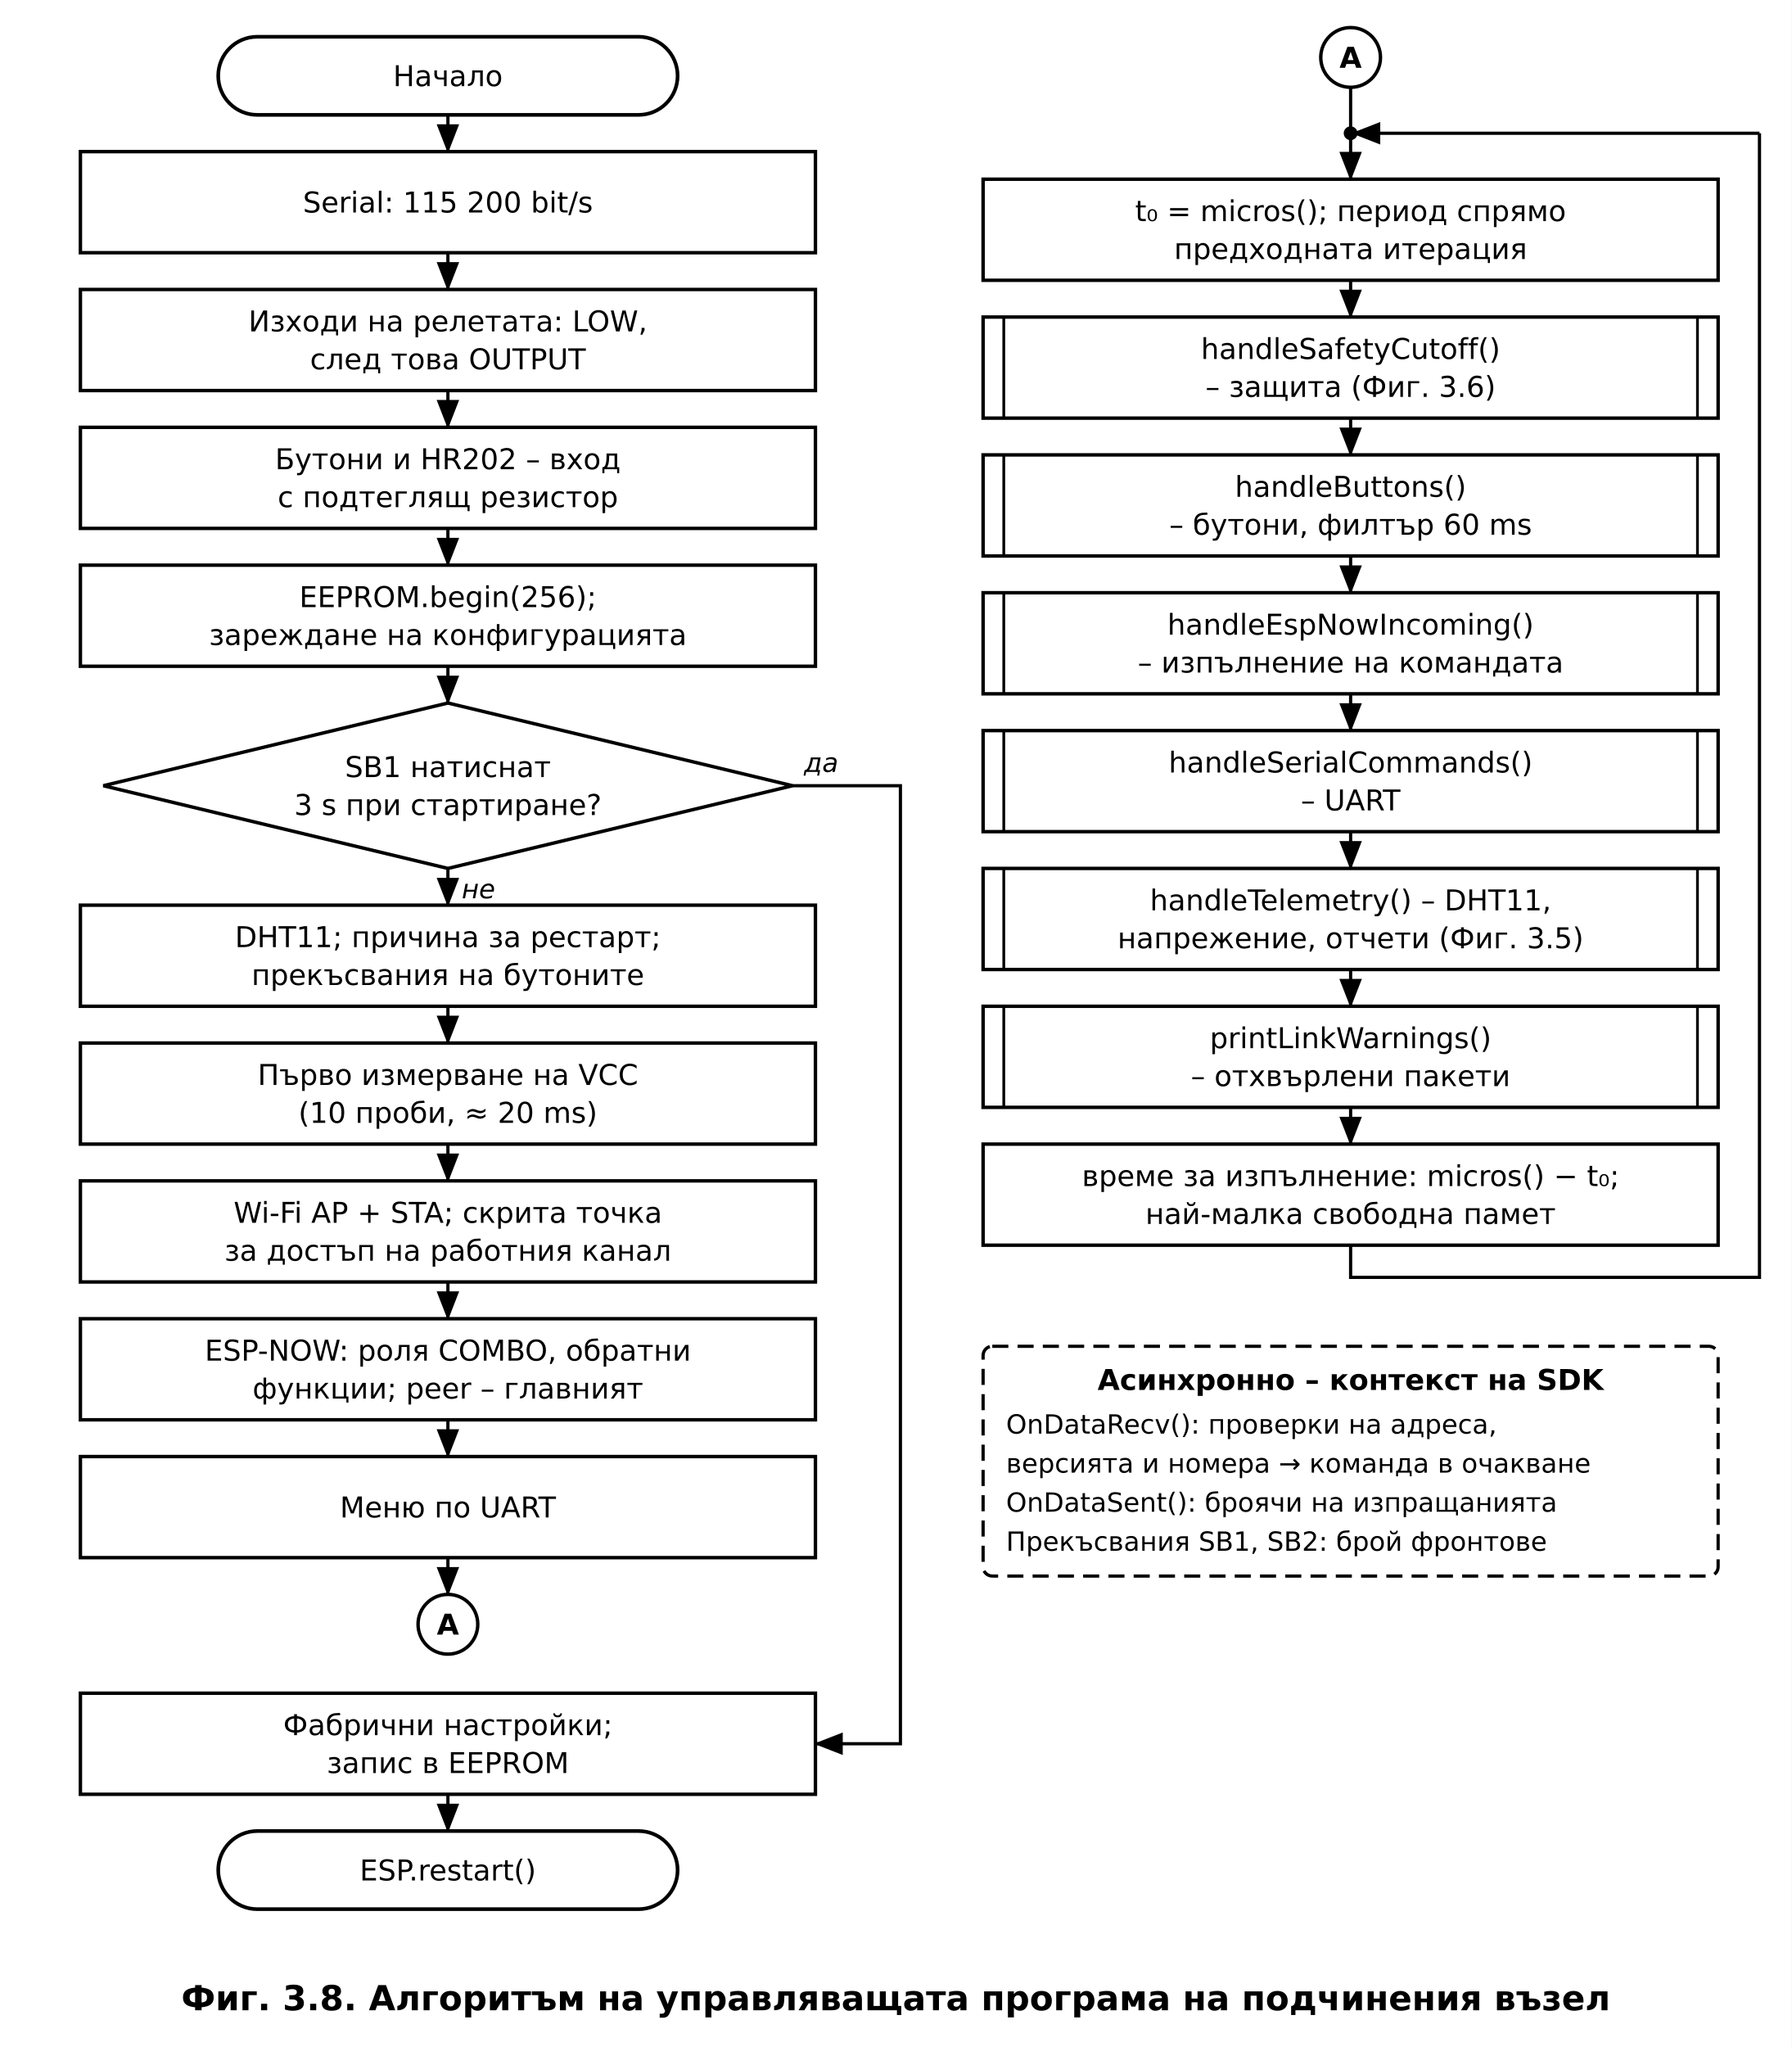
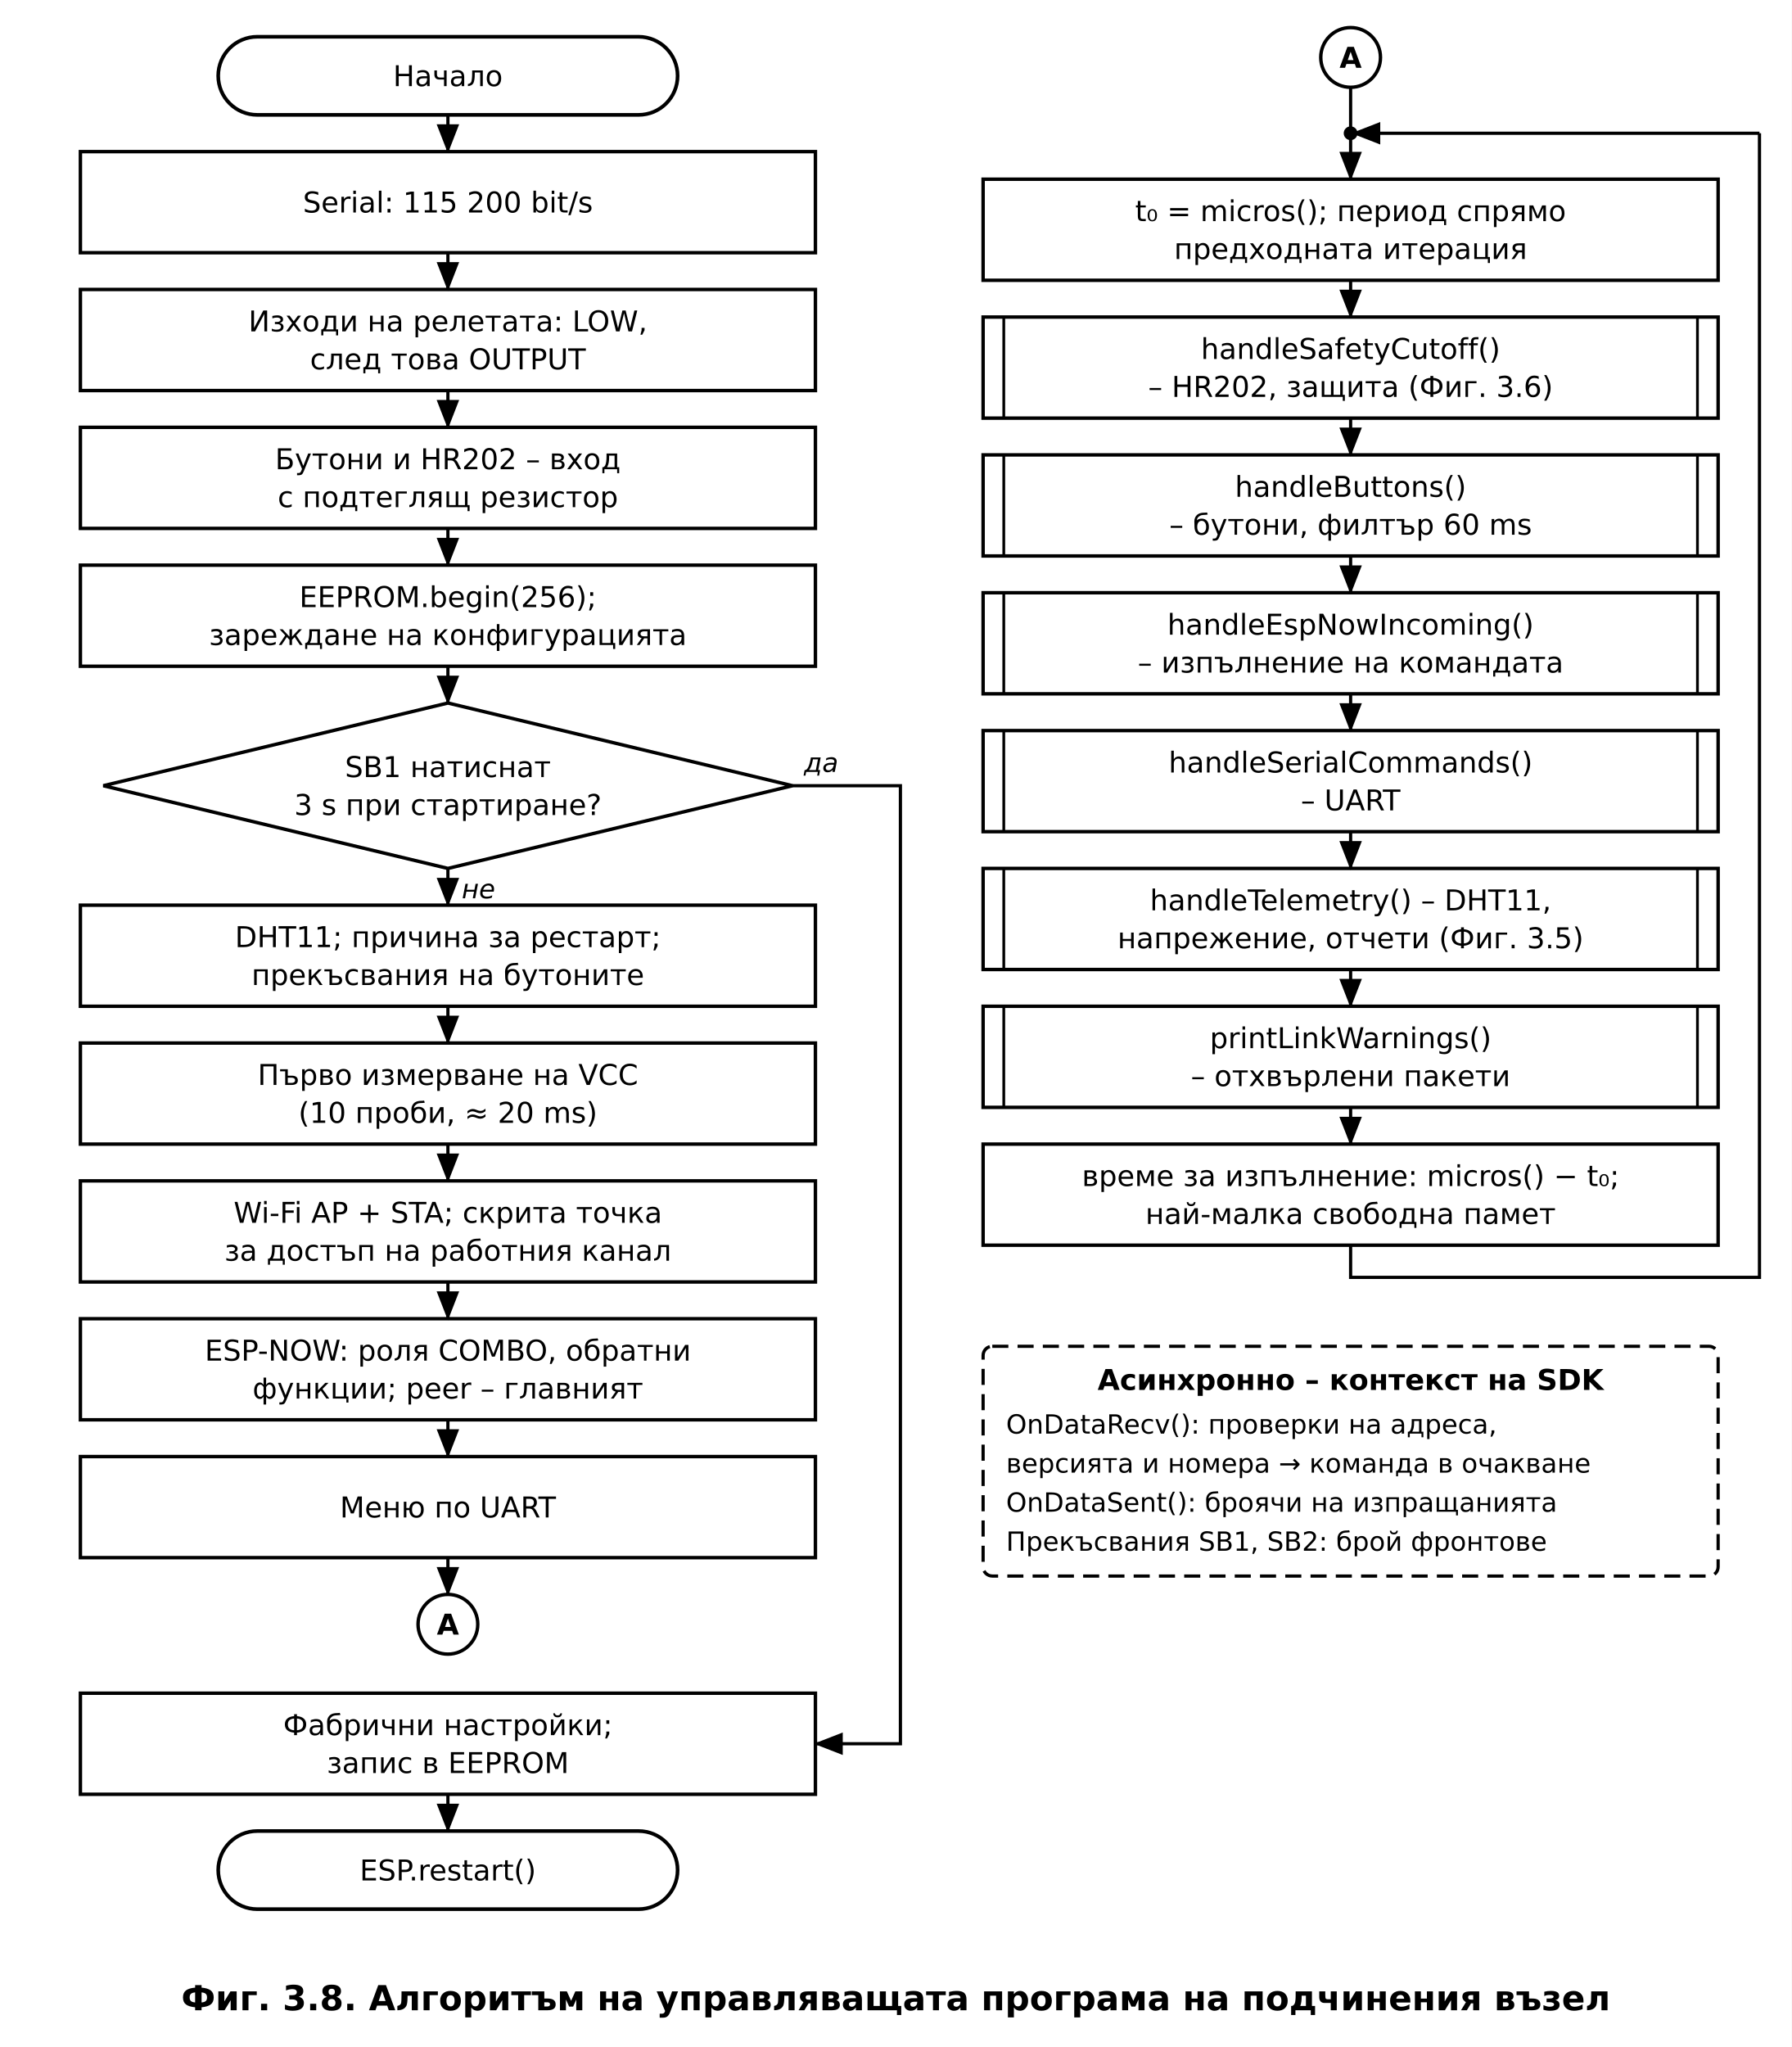
<svg xmlns="http://www.w3.org/2000/svg" width="780" height="891" viewBox="0 0 780 891">
  <defs>
    <marker id="a" markerWidth="9" markerHeight="7" refX="8.5" refY="3.5" orient="auto">
      <polygon points="0 0, 9 3.5, 0 7" fill="#000" />
    </marker>
    <marker id="as" markerWidth="9" markerHeight="7" refX="0.5" refY="3.5" orient="auto">
      <polygon points="9 0, 0 3.5, 9 7" fill="#000" />
    </marker>
  </defs>
  <rect width="780" height="891" fill="#fff" />
  <rect x="95.0" y="16" width="200" height="34" rx="17.0" fill="#fff" stroke="#000" stroke-width="1.6" />
  <text x="195" y="37.5" font-family="DejaVu Sans, Liberation Sans, Arial, sans-serif" font-size="12.5" font-weight="normal" font-style="normal" text-anchor="middle" fill="#000">Начало</text>
  <rect x="35.0" y="66" width="320" height="44" rx="0" fill="#fff" stroke="#000" stroke-width="1.5" />
  <text x="195" y="92.5" font-family="DejaVu Sans, Liberation Sans, Arial, sans-serif" font-size="12.5" font-weight="normal" font-style="normal" text-anchor="middle" fill="#000">Serial: 115 200 bit/s</text>
  <rect x="35.0" y="126" width="320" height="44" rx="0" fill="#fff" stroke="#000" stroke-width="1.5" />
  <text x="195" y="144.25" font-family="DejaVu Sans, Liberation Sans, Arial, sans-serif" font-size="12.5" font-weight="normal" font-style="normal" text-anchor="middle" fill="#000">Изходи на релетата: LOW,</text>
  <text x="195" y="160.75" font-family="DejaVu Sans, Liberation Sans, Arial, sans-serif" font-size="12.5" font-weight="normal" font-style="normal" text-anchor="middle" fill="#000">след това OUTPUT</text>
  <rect x="35.0" y="186" width="320" height="44" rx="0" fill="#fff" stroke="#000" stroke-width="1.5" />
  <text x="195" y="204.25" font-family="DejaVu Sans, Liberation Sans, Arial, sans-serif" font-size="12.5" font-weight="normal" font-style="normal" text-anchor="middle" fill="#000">Бутони и HR202 – вход</text>
  <text x="195" y="220.75" font-family="DejaVu Sans, Liberation Sans, Arial, sans-serif" font-size="12.5" font-weight="normal" font-style="normal" text-anchor="middle" fill="#000">с подтеглящ резистор</text>
  <rect x="35.0" y="246" width="320" height="44" rx="0" fill="#fff" stroke="#000" stroke-width="1.5" />
  <text x="195" y="264.25" font-family="DejaVu Sans, Liberation Sans, Arial, sans-serif" font-size="12.5" font-weight="normal" font-style="normal" text-anchor="middle" fill="#000">EEPROM.begin(256);</text>
  <text x="195" y="280.75" font-family="DejaVu Sans, Liberation Sans, Arial, sans-serif" font-size="12.5" font-weight="normal" font-style="normal" text-anchor="middle" fill="#000">зареждане на конфигурацията</text>
  <polygon points="195,306 345.0,342.0 195,378 45.0,342.0" fill="#fff" stroke="#000" stroke-width="1.5" />
  <text x="195" y="338.25" font-family="DejaVu Sans, Liberation Sans, Arial, sans-serif" font-size="12.5" font-weight="normal" font-style="normal" text-anchor="middle" fill="#000">SB1 натиснат</text>
  <text x="195" y="354.75" font-family="DejaVu Sans, Liberation Sans, Arial, sans-serif" font-size="12.5" font-weight="normal" font-style="normal" text-anchor="middle" fill="#000">3 s при стартиране?</text>
  <rect x="35.0" y="394" width="320" height="44" rx="0" fill="#fff" stroke="#000" stroke-width="1.5" />
  <text x="195" y="412.25" font-family="DejaVu Sans, Liberation Sans, Arial, sans-serif" font-size="12.5" font-weight="normal" font-style="normal" text-anchor="middle" fill="#000">DHT11; причина за рестарт;</text>
  <text x="195" y="428.75" font-family="DejaVu Sans, Liberation Sans, Arial, sans-serif" font-size="12.5" font-weight="normal" font-style="normal" text-anchor="middle" fill="#000">прекъсвания на бутоните</text>
  <rect x="35.0" y="454" width="320" height="44" rx="0" fill="#fff" stroke="#000" stroke-width="1.5" />
  <text x="195" y="472.25" font-family="DejaVu Sans, Liberation Sans, Arial, sans-serif" font-size="12.5" font-weight="normal" font-style="normal" text-anchor="middle" fill="#000">Първо измерване на VCC</text>
  <text x="195" y="488.75" font-family="DejaVu Sans, Liberation Sans, Arial, sans-serif" font-size="12.5" font-weight="normal" font-style="normal" text-anchor="middle" fill="#000">(10 проби, ≈ 20 ms)</text>
  <rect x="35.0" y="514" width="320" height="44" rx="0" fill="#fff" stroke="#000" stroke-width="1.5" />
  <text x="195" y="532.25" font-family="DejaVu Sans, Liberation Sans, Arial, sans-serif" font-size="12.5" font-weight="normal" font-style="normal" text-anchor="middle" fill="#000">Wi-Fi AP + STA; скрита точка</text>
  <text x="195" y="548.75" font-family="DejaVu Sans, Liberation Sans, Arial, sans-serif" font-size="12.5" font-weight="normal" font-style="normal" text-anchor="middle" fill="#000">за достъп на работния канал</text>
  <rect x="35.0" y="574" width="320" height="44" rx="0" fill="#fff" stroke="#000" stroke-width="1.5" />
  <text x="195" y="592.25" font-family="DejaVu Sans, Liberation Sans, Arial, sans-serif" font-size="12.5" font-weight="normal" font-style="normal" text-anchor="middle" fill="#000">ESP-NOW: роля COMBO, обратни</text>
  <text x="195" y="608.75" font-family="DejaVu Sans, Liberation Sans, Arial, sans-serif" font-size="12.5" font-weight="normal" font-style="normal" text-anchor="middle" fill="#000">функции; peer – главният</text>
  <rect x="35.0" y="634" width="320" height="44" rx="0" fill="#fff" stroke="#000" stroke-width="1.5" />
  <text x="195" y="660.5" font-family="DejaVu Sans, Liberation Sans, Arial, sans-serif" font-size="12.5" font-weight="normal" font-style="normal" text-anchor="middle" fill="#000">Меню по UART</text>
  <polyline points="195,50 195,66" fill="none" stroke="#000" stroke-width="1.4" marker-end="url(#a)" />
  <polyline points="195,110 195,126" fill="none" stroke="#000" stroke-width="1.4" marker-end="url(#a)" />
  <polyline points="195,170 195,186" fill="none" stroke="#000" stroke-width="1.4" marker-end="url(#a)" />
  <polyline points="195,230 195,246" fill="none" stroke="#000" stroke-width="1.4" marker-end="url(#a)" />
  <polyline points="195,290 195,306" fill="none" stroke="#000" stroke-width="1.4" marker-end="url(#a)" />
  <polyline points="195,378 195,394" fill="none" stroke="#000" stroke-width="1.4" marker-end="url(#a)" />
  <polyline points="195,438 195,454" fill="none" stroke="#000" stroke-width="1.4" marker-end="url(#a)" />
  <polyline points="195,498 195,514" fill="none" stroke="#000" stroke-width="1.4" marker-end="url(#a)" />
  <polyline points="195,558 195,574" fill="none" stroke="#000" stroke-width="1.4" marker-end="url(#a)" />
  <polyline points="195,618 195,634" fill="none" stroke="#000" stroke-width="1.4" marker-end="url(#a)" />
  <text x="201" y="391" font-family="DejaVu Sans, Liberation Sans, Arial, sans-serif" font-size="11.5" font-weight="normal" font-style="italic" text-anchor="start" fill="#000">не</text>
  <polyline points="195,678 195,694" fill="none" stroke="#000" stroke-width="1.4" marker-end="url(#a)" />
  <circle cx="195" cy="707" r="13" fill="#fff" stroke="#000" stroke-width="1.5" />
  <text x="195" y="711.5" font-family="DejaVu Sans, Liberation Sans, Arial, sans-serif" font-size="12.5" font-weight="bold" font-style="normal" text-anchor="middle" fill="#000">A</text>
  <rect x="35.0" y="737" width="320" height="44" rx="0" fill="#fff" stroke="#000" stroke-width="1.5" />
  <text x="195" y="755.25" font-family="DejaVu Sans, Liberation Sans, Arial, sans-serif" font-size="12.5" font-weight="normal" font-style="normal" text-anchor="middle" fill="#000">Фабрични настройки;</text>
  <text x="195" y="771.75" font-family="DejaVu Sans, Liberation Sans, Arial, sans-serif" font-size="12.5" font-weight="normal" font-style="normal" text-anchor="middle" fill="#000">запис в EEPROM</text>
  <rect x="95.0" y="797" width="200" height="34" rx="17.0" fill="#fff" stroke="#000" stroke-width="1.6" />
  <text x="195" y="818.5" font-family="DejaVu Sans, Liberation Sans, Arial, sans-serif" font-size="12.5" font-weight="normal" font-style="normal" text-anchor="middle" fill="#000">ESP.restart()</text>
  <polyline points="195,781 195,797" fill="none" stroke="#000" stroke-width="1.4" marker-end="url(#a)" />
  <polyline points="345.0,342.0 392,342.0 392,759.0 355.0,759.0" fill="none" stroke="#000" stroke-width="1.4" marker-end="url(#a)" />
  <text x="350.0" y="336.0" font-family="DejaVu Sans, Liberation Sans, Arial, sans-serif" font-size="11.5" font-weight="normal" font-style="italic" text-anchor="start" fill="#000">да</text>
  <circle cx="588" cy="25" r="13" fill="#fff" stroke="#000" stroke-width="1.5" />
  <text x="588" y="29.5" font-family="DejaVu Sans, Liberation Sans, Arial, sans-serif" font-size="12.5" font-weight="bold" font-style="normal" text-anchor="middle" fill="#000">A</text>
  <rect x="428.0" y="78" width="320" height="44" rx="0" fill="#fff" stroke="#000" stroke-width="1.5" />
  <text x="588" y="96.25" font-family="DejaVu Sans, Liberation Sans, Arial, sans-serif" font-size="12.5" font-weight="normal" font-style="normal" text-anchor="middle" fill="#000">t₀ = micros(); период спрямо</text>
  <text x="588" y="112.75" font-family="DejaVu Sans, Liberation Sans, Arial, sans-serif" font-size="12.5" font-weight="normal" font-style="normal" text-anchor="middle" fill="#000">предходната итерация</text>
  <rect x="428.0" y="138" width="320" height="44" rx="0" fill="#fff" stroke="#000" stroke-width="1.5" />
  <line x1="437.0" y1="138" x2="437.0" y2="182" stroke="#000" stroke-width="1.2" />
  <line x1="739.0" y1="138" x2="739.0" y2="182" stroke="#000" stroke-width="1.2" />
  <text x="588" y="156.25" font-family="DejaVu Sans, Liberation Sans, Arial, sans-serif" font-size="12.5" font-weight="normal" font-style="normal" text-anchor="middle" fill="#000">handleSafetyCutoff()</text>
-   <text x="588" y="172.75" font-family="DejaVu Sans, Liberation Sans, Arial, sans-serif" font-size="12.5" font-weight="normal" font-style="normal" text-anchor="middle" fill="#000">– защита (Фиг. 3.6)</text>
+   <text x="588" y="172.75" font-family="DejaVu Sans, Liberation Sans, Arial, sans-serif" font-size="12.5" font-weight="normal" font-style="normal" text-anchor="middle" fill="#000">– HR202, защита (Фиг. 3.6)</text>
  <rect x="428.0" y="198" width="320" height="44" rx="0" fill="#fff" stroke="#000" stroke-width="1.5" />
  <line x1="437.0" y1="198" x2="437.0" y2="242" stroke="#000" stroke-width="1.2" />
  <line x1="739.0" y1="198" x2="739.0" y2="242" stroke="#000" stroke-width="1.2" />
  <text x="588" y="216.25" font-family="DejaVu Sans, Liberation Sans, Arial, sans-serif" font-size="12.5" font-weight="normal" font-style="normal" text-anchor="middle" fill="#000">handleButtons()</text>
  <text x="588" y="232.75" font-family="DejaVu Sans, Liberation Sans, Arial, sans-serif" font-size="12.5" font-weight="normal" font-style="normal" text-anchor="middle" fill="#000">– бутони, филтър 60 ms</text>
  <rect x="428.0" y="258" width="320" height="44" rx="0" fill="#fff" stroke="#000" stroke-width="1.5" />
  <line x1="437.0" y1="258" x2="437.0" y2="302" stroke="#000" stroke-width="1.2" />
  <line x1="739.0" y1="258" x2="739.0" y2="302" stroke="#000" stroke-width="1.2" />
  <text x="588" y="276.25" font-family="DejaVu Sans, Liberation Sans, Arial, sans-serif" font-size="12.5" font-weight="normal" font-style="normal" text-anchor="middle" fill="#000">handleEspNowIncoming()</text>
  <text x="588" y="292.75" font-family="DejaVu Sans, Liberation Sans, Arial, sans-serif" font-size="12.5" font-weight="normal" font-style="normal" text-anchor="middle" fill="#000">– изпълнение на командата</text>
  <rect x="428.0" y="318" width="320" height="44" rx="0" fill="#fff" stroke="#000" stroke-width="1.5" />
  <line x1="437.0" y1="318" x2="437.0" y2="362" stroke="#000" stroke-width="1.2" />
  <line x1="739.0" y1="318" x2="739.0" y2="362" stroke="#000" stroke-width="1.2" />
  <text x="588" y="336.25" font-family="DejaVu Sans, Liberation Sans, Arial, sans-serif" font-size="12.5" font-weight="normal" font-style="normal" text-anchor="middle" fill="#000">handleSerialCommands()</text>
  <text x="588" y="352.75" font-family="DejaVu Sans, Liberation Sans, Arial, sans-serif" font-size="12.5" font-weight="normal" font-style="normal" text-anchor="middle" fill="#000">– UART</text>
  <rect x="428.0" y="378" width="320" height="44" rx="0" fill="#fff" stroke="#000" stroke-width="1.5" />
  <line x1="437.0" y1="378" x2="437.0" y2="422" stroke="#000" stroke-width="1.2" />
  <line x1="739.0" y1="378" x2="739.0" y2="422" stroke="#000" stroke-width="1.2" />
  <text x="588" y="396.25" font-family="DejaVu Sans, Liberation Sans, Arial, sans-serif" font-size="12.5" font-weight="normal" font-style="normal" text-anchor="middle" fill="#000">handleTelemetry() – DHT11,</text>
  <text x="588" y="412.75" font-family="DejaVu Sans, Liberation Sans, Arial, sans-serif" font-size="12.5" font-weight="normal" font-style="normal" text-anchor="middle" fill="#000">напрежение, отчети (Фиг. 3.5)</text>
  <rect x="428.0" y="438" width="320" height="44" rx="0" fill="#fff" stroke="#000" stroke-width="1.5" />
  <line x1="437.0" y1="438" x2="437.0" y2="482" stroke="#000" stroke-width="1.2" />
  <line x1="739.0" y1="438" x2="739.0" y2="482" stroke="#000" stroke-width="1.2" />
  <text x="588" y="456.25" font-family="DejaVu Sans, Liberation Sans, Arial, sans-serif" font-size="12.5" font-weight="normal" font-style="normal" text-anchor="middle" fill="#000">printLinkWarnings()</text>
  <text x="588" y="472.75" font-family="DejaVu Sans, Liberation Sans, Arial, sans-serif" font-size="12.5" font-weight="normal" font-style="normal" text-anchor="middle" fill="#000">– отхвърлени пакети</text>
  <rect x="428.0" y="498" width="320" height="44" rx="0" fill="#fff" stroke="#000" stroke-width="1.5" />
  <text x="588" y="516.25" font-family="DejaVu Sans, Liberation Sans, Arial, sans-serif" font-size="12.5" font-weight="normal" font-style="normal" text-anchor="middle" fill="#000">време за изпълнение: micros() − t₀;</text>
  <text x="588" y="532.75" font-family="DejaVu Sans, Liberation Sans, Arial, sans-serif" font-size="12.5" font-weight="normal" font-style="normal" text-anchor="middle" fill="#000">най-малка свободна памет</text>
  <line x1="588" y1="38" x2="588" y2="58" stroke="#000" stroke-width="1.4" />
  <polyline points="588,58 588,78" fill="none" stroke="#000" stroke-width="1.4" marker-end="url(#a)" />
  <polyline points="588,122 588,138" fill="none" stroke="#000" stroke-width="1.4" marker-end="url(#a)" />
  <polyline points="588,182 588,198" fill="none" stroke="#000" stroke-width="1.4" marker-end="url(#a)" />
  <polyline points="588,242 588,258" fill="none" stroke="#000" stroke-width="1.4" marker-end="url(#a)" />
  <polyline points="588,302 588,318" fill="none" stroke="#000" stroke-width="1.4" marker-end="url(#a)" />
  <polyline points="588,362 588,378" fill="none" stroke="#000" stroke-width="1.4" marker-end="url(#a)" />
  <polyline points="588,422 588,438" fill="none" stroke="#000" stroke-width="1.4" marker-end="url(#a)" />
  <polyline points="588,482 588,498" fill="none" stroke="#000" stroke-width="1.4" marker-end="url(#a)" />
  <polyline points="588,542 588,556 766,556 766,58" fill="none" stroke="#000" stroke-width="1.4" />
  <polyline points="766,58 589,58" fill="none" stroke="#000" stroke-width="1.4" marker-end="url(#a)" />
  <circle cx="588" cy="58" r="3" fill="#000" />
  <rect x="428.0" y="586" width="320" height="100" rx="4" fill="#fff" stroke="#000" stroke-width="1.4" stroke-dasharray="7 4" />
  <text x="588" y="605" font-family="DejaVu Sans, Liberation Sans, Arial, sans-serif" font-size="12.5" font-weight="bold" font-style="normal" text-anchor="middle" fill="#000">Асинхронно – контекст на SDK</text>
  <text x="438.0" y="624" font-family="DejaVu Sans, Liberation Sans, Arial, sans-serif" font-size="11.5" font-weight="normal" font-style="normal" text-anchor="start" fill="#000">OnDataRecv(): проверки на адреса,</text>
  <text x="438.0" y="641" font-family="DejaVu Sans, Liberation Sans, Arial, sans-serif" font-size="11.5" font-weight="normal" font-style="normal" text-anchor="start" fill="#000">версията и номера → команда в очакване</text>
  <text x="438.0" y="658" font-family="DejaVu Sans, Liberation Sans, Arial, sans-serif" font-size="11.5" font-weight="normal" font-style="normal" text-anchor="start" fill="#000">OnDataSent(): броячи на изпращанията</text>
  <text x="438.0" y="675" font-family="DejaVu Sans, Liberation Sans, Arial, sans-serif" font-size="11.5" font-weight="normal" font-style="normal" text-anchor="start" fill="#000">Прекъсвания SB1, SB2: брой фронтове</text>
  <text x="390.0" y="875" font-family="DejaVu Sans, Liberation Sans, Arial, sans-serif" font-size="15" font-weight="bold" font-style="normal" text-anchor="middle" fill="#000">Фиг. 3.8. Алгоритъм на управляващата програма на подчинения възел</text>
</svg>
